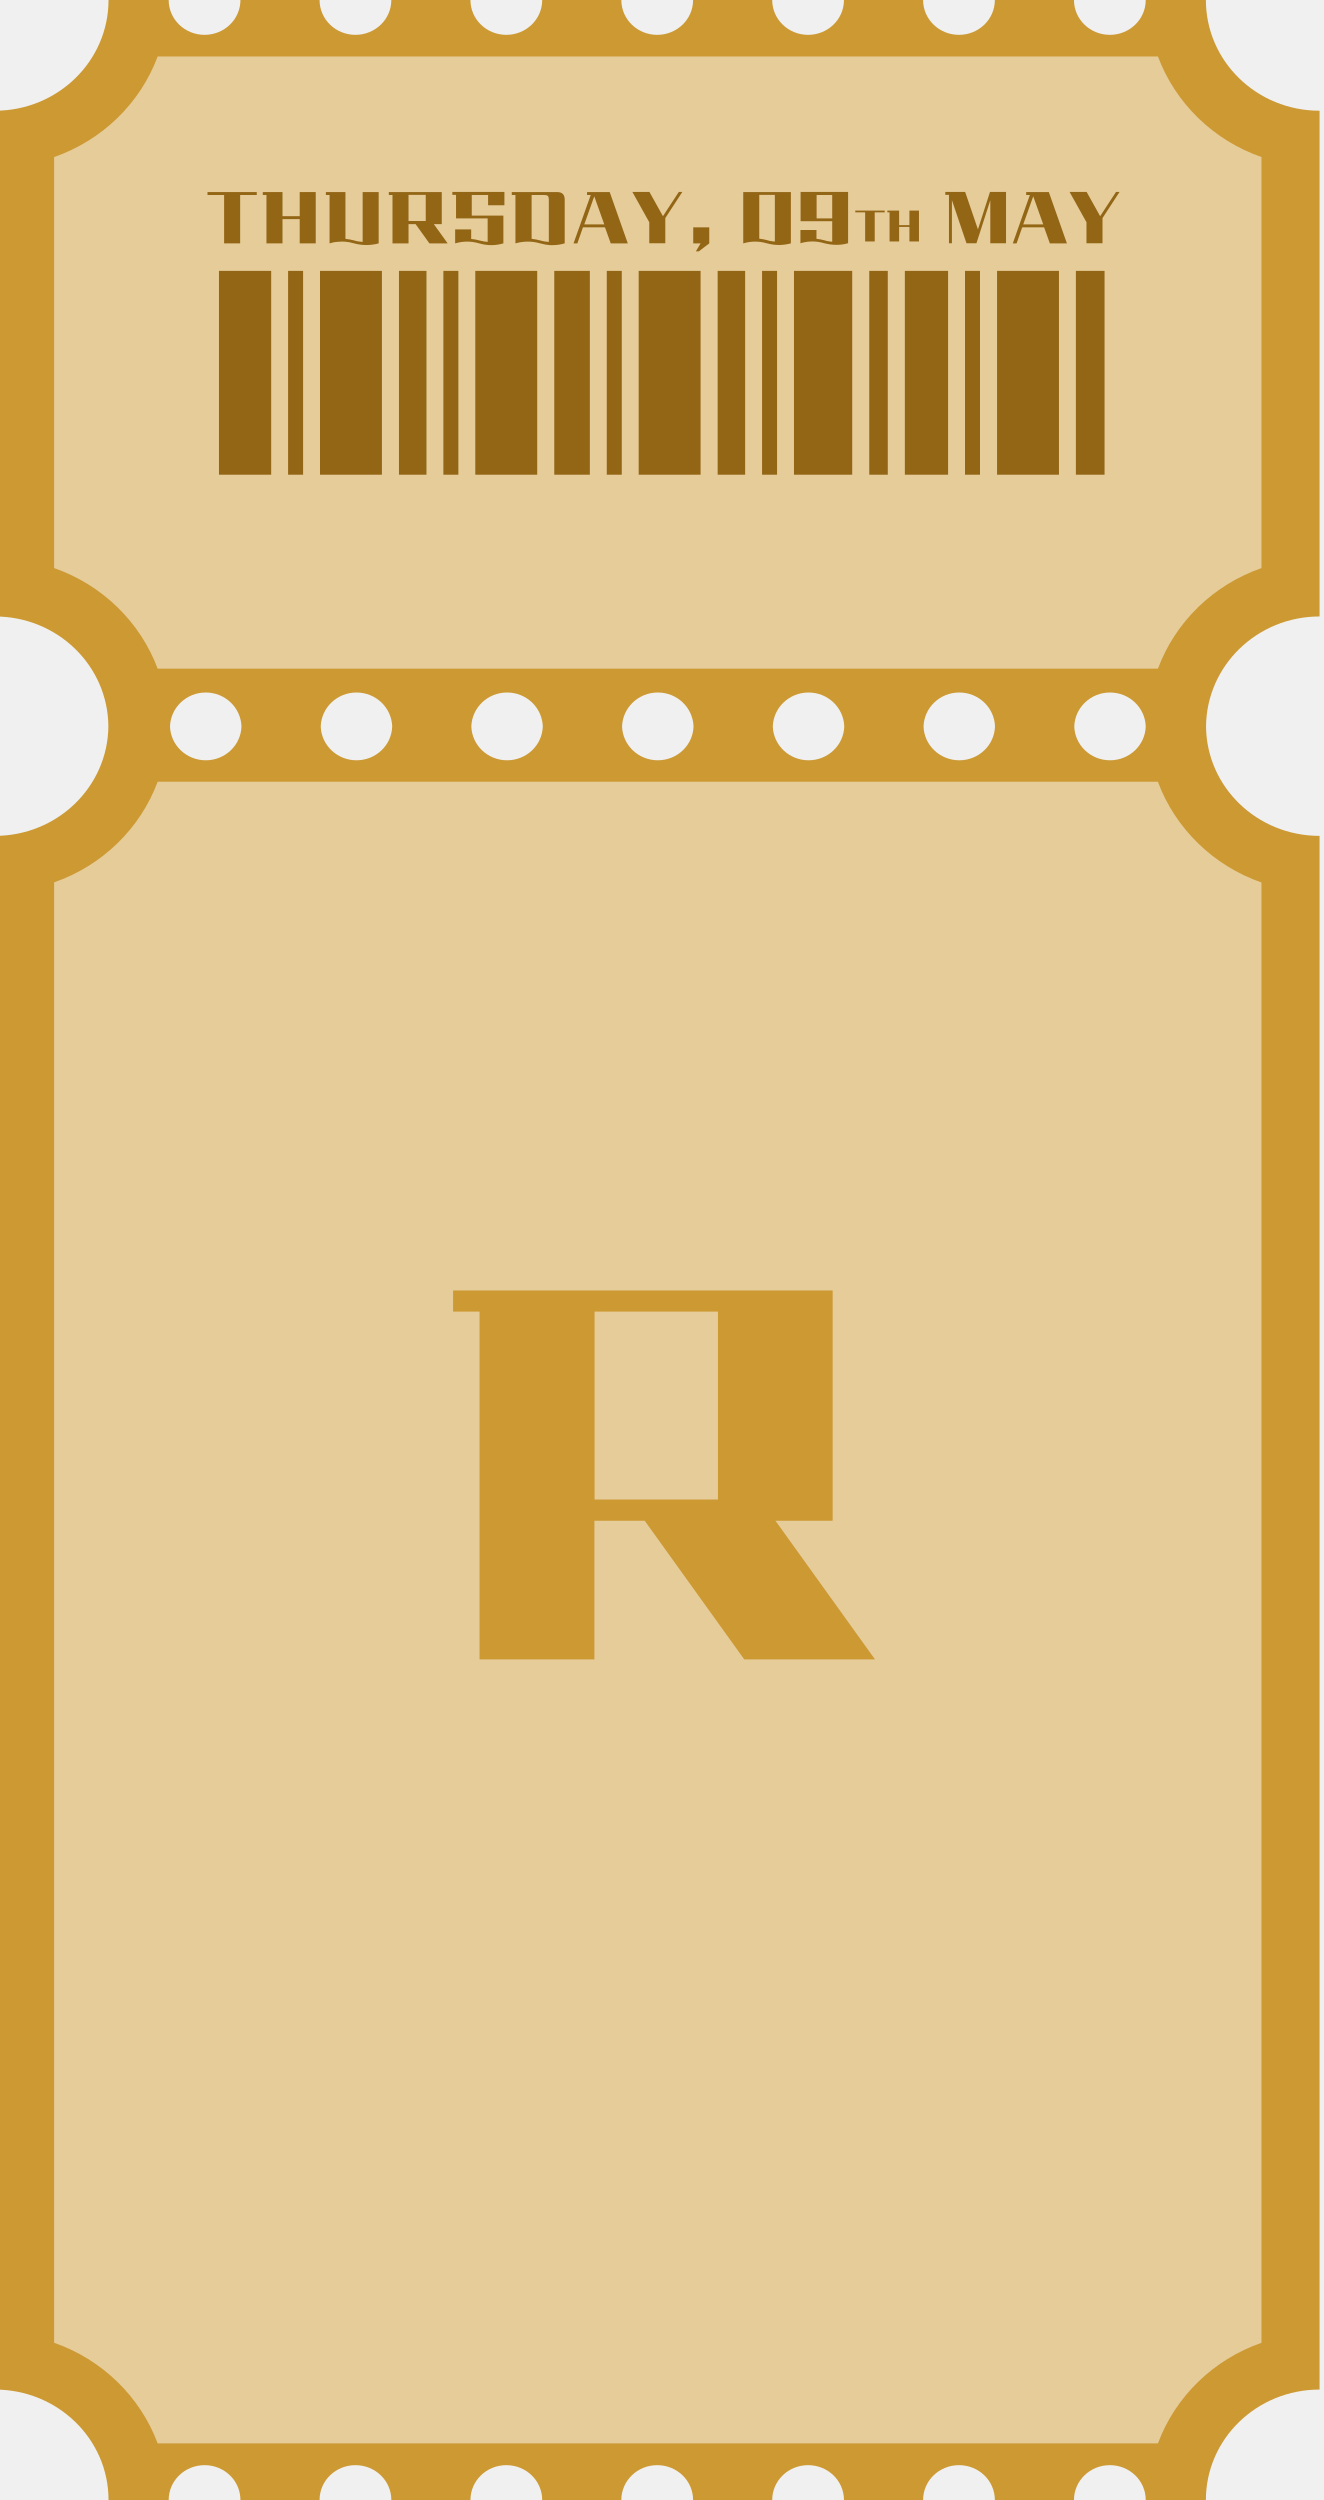
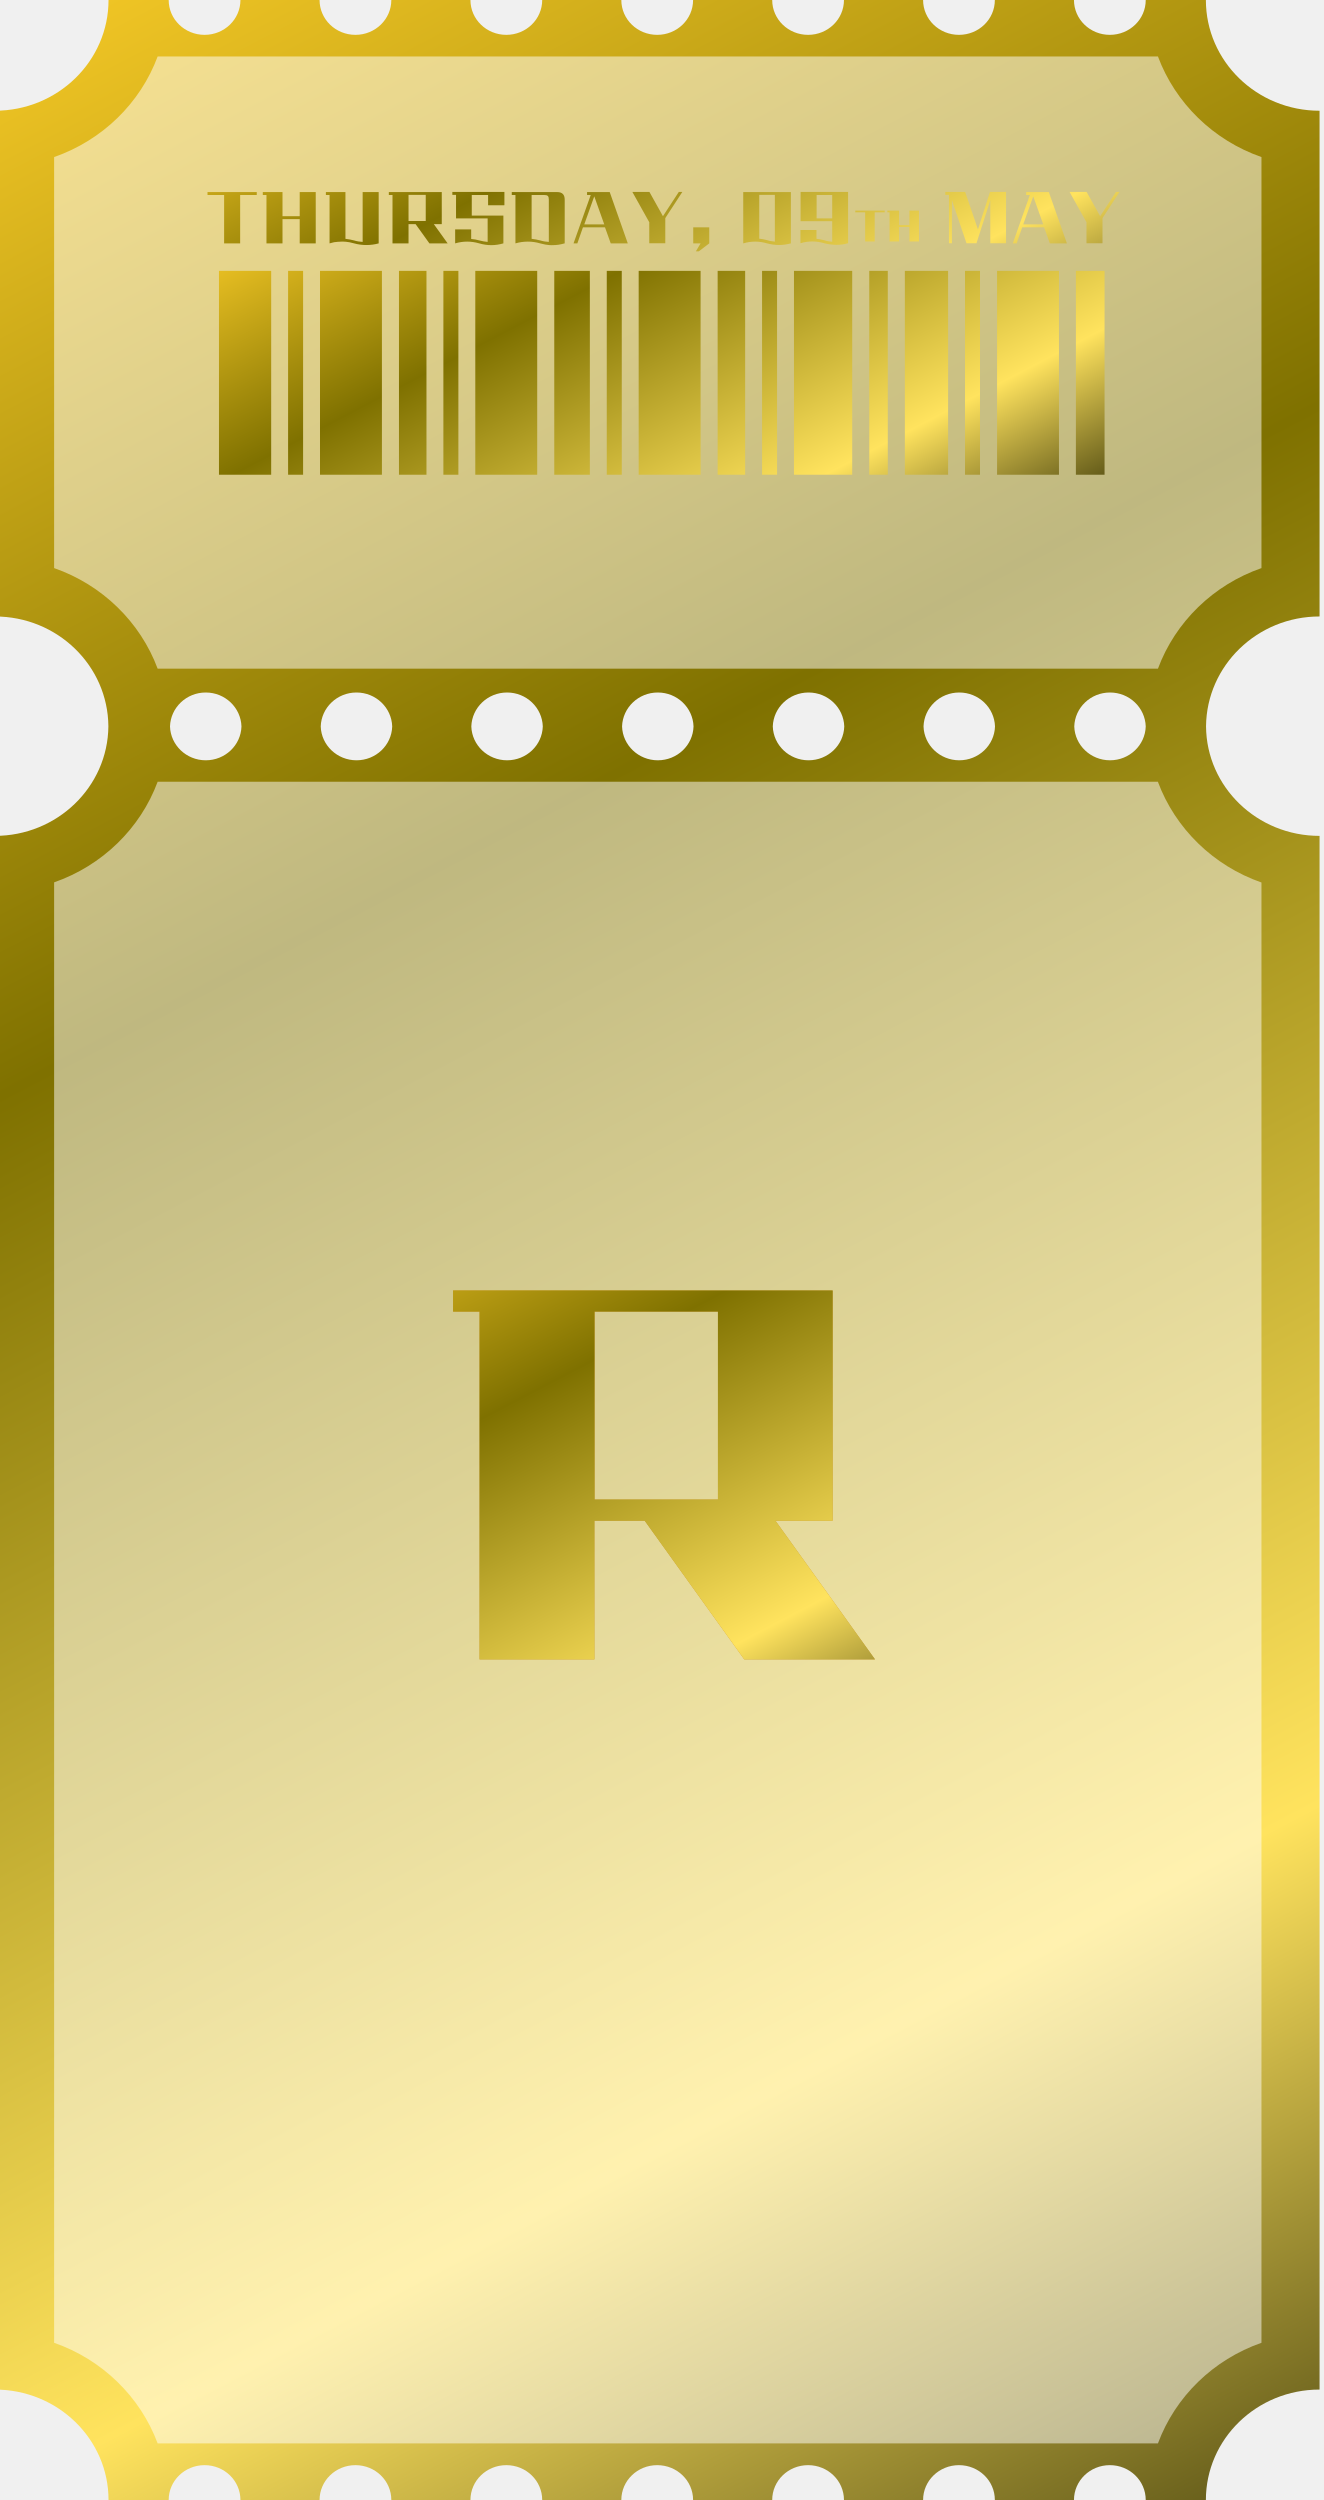
- <svg xmlns="http://www.w3.org/2000/svg" id="OBJECTS" viewBox="0 0 90 170">
+ <svg xmlns="http://www.w3.org/2000/svg" xmlns:xlink="http://www.w3.org/1999/xlink" id="OBJECTS" viewBox="0 0 90 170">
  <defs>
    <style>
      .cls-1 {
        clip-path: url(#clippath);
      }

      .cls-2 {
        fill: none;
      }

-       .cls-2, .cls-3, .cls-4, .cls-5 {
+       .cls-2, .cls-3, .cls-4, .cls-5, .cls-6, .cls-7, .cls-8 {
        stroke-width: 0px;
      }

      .cls-3 {
+         fill: url(#linear-gradient);
+       }
+ 
+       .cls-4 {
        fill: #c93;
      }

-       .cls-4 {
+       .cls-9 {
+         clip-path: url(#clippath-1);
+       }
+ 
+       .cls-10 {
+         clip-path: url(#clippath-2);
+       }
+ 
+       .cls-5 {
        fill: #fff;
        opacity: .5;
      }

-       .cls-5 {
-         fill: #936616;
+       .cls-6 {
+         fill: url(#linear-gradient-4);
+       }
+ 
+       .cls-7 {
+         fill: url(#linear-gradient-2);
+       }
+ 
+       .cls-8 {
+         fill: url(#linear-gradient-3);
      }
    </style>
+     <linearGradient id="linear-gradient" x1="-2.44" y1="-5.06" x2="95.34" y2="181.63" gradientUnits="userSpaceOnUse">
+       <stop offset="0" stop-color="#ffd02a" />
+       <stop offset=".34" stop-color="#7f7100" />
+       <stop offset=".74" stop-color="#ffe35e" />
+       <stop offset="1" stop-color="#2a2900" />
+     </linearGradient>
    <clipPath id="clippath">
+       <path class="cls-2" d="M42.28,18.42v13.86h-1.02v-13.86h1.02ZM43.43,18.42v13.86h4.21v-13.86h-4.21ZM37.69,18.42v13.86h2.42v-13.86h-2.42ZM59.11,18.42v13.86h1.26v-13.86h-1.26ZM53.99,18.42v13.86h3.96v-13.86h-3.96ZM51.82,18.42v13.86h1.02v-13.86h-1.02ZM48.8,18.42v13.86h1.87v-13.86h-1.87ZM19.59,18.42v13.86h1.02v-13.86h-1.02ZM14.89,18.42v13.86h3.55v-13.86h-3.55ZM27.13,18.42v13.86h1.87v-13.86h-1.87ZM21.76,18.42v13.86h4.21v-13.86h-4.21ZM30.15,18.42v13.86h1.02v-13.86h-1.02ZM32.32,18.42v13.86h4.21v-13.86h-4.21ZM65.62,18.42v13.86h1.02v-13.86h-1.02ZM61.53,18.42v13.86h2.94v-13.86h-2.94ZM75.11,18.42h-1.95v13.86h1.95v-13.86ZM67.8,18.42v13.86h4.21v-13.86h-4.21Z" />
+     </clipPath>
+     <linearGradient id="linear-gradient-2" x1="33.96" y1="4.81" x2="55.67" y2="46.25" xlink:href="#linear-gradient" />
+     <clipPath id="clippath-1">
+       <path class="cls-2" d="M15.24,13.26h-1.13v-.2h3.35v.2h-1.13v3.29h-1.09v-3.29ZM20.38,14.9h-1.17v1.65h-1.09v-3.29h-.25v-.2h1.34v1.64h1.17v-1.64h1.09v3.49h-1.09v-1.65ZM23.49,13.06v3.18c.2.02.39.06.59.11.19.06.39.09.58.1v-3.39h1.09v3.49c-.54.15-1.13.15-1.67,0-.44-.13-.74-.12-.84-.12-.17,0-.35.02-.52.04l-.31.08v-3.29h-.25v-.2h1.34ZM30.04,13.06v2.18h-.54l.94,1.31h-1.24l-.94-1.31h-.48v1.31h-1.09v-3.29h-.25v-.2h3.6ZM27.78,15.03h1.17v-1.78h-1.17v1.78ZM34.28,13.96h-1.09v-.7h-1.11v1.4h2.15v1.89c-.28.08-.55.12-.82.12s-.55-.04-.82-.12c-.28-.08-.55-.12-.82-.12s-.55.04-.82.12v-.95h1.09v.65c.19.01.37.05.56.1.18.05.36.08.56.1v-1.6h-2.15v-1.6h-.25v-.2h3.54v.9ZM37.88,13.06c.38,0,.52.2.52.52v2.97h-.01c-.27.08-.53.12-.81.12-.01,0-.31.03-.85-.12-.54-.16-1.13-.16-1.68,0v-3.29h-.25v-.2h3.08ZM36.15,13.26v2.98c.2.02.39.06.59.11.19.06.39.09.58.1v-2.88c0-.24-.08-.31-.31-.31h-.86ZM41.46,13.06l1.23,3.49h-1.16l-.39-1.09h-1.5l-.38,1.09h-.26l1.17-3.29h-.25v-.2h1.53ZM39.73,15.26h1.36l-.68-1.91-.68,1.91ZM44.16,15.13l-1.16-2.08h1.16l.92,1.65,1.08-1.65h.24l-1.16,1.78v1.71h-1.09v-1.41ZM47.14,15.46h1.09v1.09l-.71.54h-.2l.32-.54h-.5v-1.09ZM53.78,13.06v3.49c-.27.07-.54.11-.81.11s-.54-.04-.81-.11c-.27-.08-.54-.12-.81-.12s-.54.04-.81.12v-3.49h3.23ZM52.69,16.44v-3.19h-1.06v2.98c.17.02.35.05.53.1.18.06.35.08.53.1ZM55.53,16.24c.17.02.35.05.53.1.17.06.35.08.53.1v-1.4h-2.15v-1.99h3.23v3.49h-.01c-.26.08-.52.11-.79.11s-.54-.04-.82-.11c-.27-.08-.54-.12-.81-.12s-.54.04-.81.12v-.9h1.09v.59ZM55.53,14.85h1.06v-1.59h-1.06v1.59ZM58.84,14.44h-.68v-.12h2v.12h-.68v1.98h-.65v-1.98ZM61.84,15.43h-.7v.99h-.65v-1.98h-.15v-.12h.8v.99h.7v-.99h.65v2.1h-.65v-.99ZM65.72,16.54l-.99-2.93v2.93h-.2v-3.29h-.25v-.2h1.35l.87,2.55.82-2.55h1.09v3.49h-1.07v-2.92l-.94,2.92h-.68ZM71.32,13.06l1.23,3.49h-1.16l-.39-1.09h-1.49l-.38,1.09h-.26l1.16-3.29h-.25v-.2h1.53ZM69.59,15.26h1.35l-.68-1.91-.68,1.91ZM73.89,15.13l-1.16-2.08h1.16l.92,1.65,1.08-1.65h.24l-1.16,1.78v1.71h-1.09v-1.41Z" />
+     </clipPath>
+     <linearGradient id="linear-gradient-3" x1="33.77" y1="-5.26" x2="55.47" y2="36.18" xlink:href="#linear-gradient" />
+     <clipPath id="clippath-2">
      <path class="cls-2" d="M56.62,87.75v15.66h-3.89l6.77,9.43h-8.89l-6.77-9.43h-3.42v9.43h-7.81v-23.65h-1.8v-1.44h25.81ZM40.43,101.97h8.39v-12.78h-8.39v12.78Z" />
    </clipPath>
+     <linearGradient id="linear-gradient-4" x1="31.54" y1="76.33" x2="56.64" y2="124.25" xlink:href="#linear-gradient" />
  </defs>
-   <g>
-     <path class="cls-3" d="M89.73,41.92V7.53c-4.27,0-7.73-3.37-7.73-7.53h-4.09c0,1.31-1.09,2.37-2.44,2.37s-2.44-1.06-2.44-2.37h-5.38c0,1.31-1.09,2.37-2.44,2.37s-2.44-1.06-2.44-2.37h-5.38c0,1.31-1.09,2.37-2.44,2.37s-2.44-1.06-2.44-2.37h-5.38c0,1.31-1.09,2.37-2.44,2.37s-2.44-1.06-2.44-2.37h-5.38c0,1.31-1.09,2.37-2.44,2.37s-2.44-1.06-2.44-2.37h-5.38c0,1.31-1.09,2.37-2.44,2.37s-2.44-1.06-2.44-2.37h-5.38c0,1.31-1.09,2.37-2.44,2.37s-2.44-1.06-2.44-2.37h-4.09c0,4.16-3.46,7.53-7.73,7.53v34.39c4.25,0,7.69,3.34,7.72,7.47-.04,4.12-3.48,7.45-7.72,7.45v105.65c4.27,0,7.73,3.36,7.73,7.51h4.09c0-1.31,1.09-2.37,2.44-2.37s2.44,1.06,2.44,2.37h5.38c0-1.31,1.09-2.37,2.44-2.37s2.44,1.06,2.44,2.37h5.38c0-1.31,1.09-2.37,2.44-2.37s2.44,1.06,2.44,2.37h5.38c0-1.31,1.09-2.37,2.44-2.37s2.44,1.06,2.44,2.37h5.38c0-1.31,1.09-2.37,2.44-2.37s2.44,1.06,2.44,2.37h5.38c0-1.31,1.09-2.37,2.44-2.37s2.44,1.06,2.44,2.37h5.38c0-1.31,1.09-2.37,2.44-2.37s2.44,1.06,2.44,2.37h4.09c0-4.15,3.46-7.51,7.73-7.51V56.84c-4.25,0-7.69-3.33-7.72-7.45.04-4.13,3.48-7.47,7.72-7.47ZM13.99,51.7c-1.32,0-2.39-1.03-2.43-2.3.04-1.28,1.11-2.31,2.43-2.31s2.39,1.03,2.43,2.31c-.04,1.28-1.11,2.3-2.43,2.3ZM24.24,51.7c-1.32,0-2.39-1.03-2.43-2.3.04-1.28,1.11-2.31,2.43-2.31s2.39,1.03,2.43,2.31c-.04,1.28-1.11,2.3-2.43,2.3ZM34.48,51.7c-1.32,0-2.39-1.03-2.43-2.3.04-1.28,1.11-2.31,2.43-2.31s2.39,1.03,2.43,2.31c-.04,1.28-1.11,2.3-2.43,2.3ZM44.73,51.7c-1.32,0-2.39-1.03-2.43-2.3.04-1.28,1.11-2.31,2.43-2.31s2.39,1.03,2.43,2.31c-.04,1.28-1.11,2.3-2.43,2.3ZM54.98,51.7c-1.32,0-2.39-1.03-2.43-2.3.04-1.28,1.11-2.31,2.43-2.31s2.39,1.03,2.43,2.31c-.04,1.28-1.11,2.3-2.43,2.3ZM65.23,51.7c-1.32,0-2.39-1.03-2.43-2.3.04-1.28,1.11-2.31,2.43-2.31s2.39,1.03,2.43,2.31c-.04,1.28-1.11,2.3-2.43,2.3ZM75.48,51.7c-1.32,0-2.39-1.03-2.43-2.3.04-1.28,1.11-2.31,2.43-2.31s2.39,1.03,2.43,2.31c-.04,1.28-1.11,2.3-2.43,2.3Z" />
-     <path class="cls-4" d="M78.74,53.16H10.72c-1.18,3.18-3.77,5.7-7.04,6.84v99.31c3.27,1.14,5.86,3.67,7.04,6.84h68.02c1.18-3.18,3.77-5.7,7.04-6.84V60.01c-3.27-1.14-5.86-3.67-7.04-6.84ZM4.67,60.66c3.04-1.25,5.44-3.59,6.73-6.54h0c-1.29,2.95-3.69,5.29-6.73,6.54h0ZM84.8,60.66c-3.04-1.25-5.44-3.59-6.73-6.54h0c1.29,2.95,3.69,5.29,6.73,6.54h0Z" />
-     <path class="cls-4" d="M78.74,3.84H10.72c-1.18,3.18-3.77,5.7-7.04,6.84v27.95c3.27,1.14,5.86,3.67,7.04,6.84h68.02c1.18-3.18,3.77-5.7,7.04-6.84V10.68c-3.27-1.14-5.86-3.67-7.04-6.84ZM9.5,7.83c.77-.91,1.41-1.93,1.89-3.04h66.68c.48,1.11,1.12,2.13,1.89,3.04.77.91,1.67,1.71,2.68,2.37-1.01-.66-1.91-1.46-2.68-2.37s-1.41-1.93-1.89-3.04H11.39c-.48,1.11-1.12,2.13-1.89,3.04-.77.91-1.67,1.71-2.68,2.37,1.01-.66,1.91-1.46,2.68-2.37Z" />
-     <g>
-       <rect class="cls-5" x="41.26" y="18.42" width="1.02" height="13.86" />
-       <rect class="cls-5" x="43.43" y="18.42" width="4.21" height="13.86" />
-       <rect class="cls-5" x="37.69" y="18.42" width="2.42" height="13.86" />
-       <rect class="cls-5" x="59.11" y="18.42" width="1.26" height="13.86" />
-       <rect class="cls-5" x="53.99" y="18.42" width="3.96" height="13.86" />
-       <rect class="cls-5" x="51.82" y="18.42" width="1.02" height="13.86" />
-       <rect class="cls-5" x="48.8" y="18.42" width="1.87" height="13.86" />
-       <rect class="cls-5" x="19.59" y="18.42" width="1.02" height="13.86" />
-       <rect class="cls-5" x="14.89" y="18.42" width="3.55" height="13.86" />
-       <rect class="cls-5" x="27.13" y="18.42" width="1.87" height="13.86" />
-       <rect class="cls-5" x="21.76" y="18.42" width="4.21" height="13.86" />
-       <rect class="cls-5" x="30.15" y="18.42" width="1.02" height="13.86" />
-       <rect class="cls-5" x="32.32" y="18.42" width="4.21" height="13.86" />
-       <rect class="cls-5" x="65.62" y="18.42" width="1.02" height="13.86" />
-       <rect class="cls-5" x="61.53" y="18.42" width="2.94" height="13.86" />
-       <rect class="cls-5" x="73.16" y="18.42" width="1.95" height="13.86" />
-       <rect class="cls-5" x="67.8" y="18.42" width="4.21" height="13.86" />
-     </g>
+   <path class="cls-3" d="M89.73,41.92V7.53c-4.27,0-7.73-3.37-7.73-7.53h-4.09c0,1.31-1.09,2.37-2.44,2.37s-2.44-1.06-2.44-2.37h-5.38c0,1.31-1.09,2.37-2.44,2.37s-2.44-1.06-2.44-2.37h-5.38c0,1.31-1.09,2.37-2.44,2.37s-2.44-1.06-2.44-2.37h-5.38c0,1.31-1.09,2.37-2.44,2.37s-2.44-1.06-2.44-2.37h-5.38c0,1.31-1.09,2.37-2.44,2.37s-2.44-1.06-2.44-2.37h-5.38c0,1.31-1.09,2.37-2.44,2.37s-2.44-1.06-2.44-2.37h-5.38c0,1.31-1.09,2.37-2.44,2.37s-2.44-1.06-2.44-2.37h-4.09c0,4.16-3.46,7.53-7.73,7.53v34.39c4.25,0,7.69,3.34,7.72,7.47-.04,4.12-3.48,7.45-7.72,7.45v105.65c4.27,0,7.73,3.36,7.73,7.51h4.09c0-1.31,1.09-2.37,2.44-2.37s2.44,1.06,2.44,2.37h5.38c0-1.31,1.09-2.37,2.44-2.37s2.44,1.06,2.44,2.37h5.38c0-1.31,1.09-2.37,2.44-2.37s2.44,1.06,2.44,2.37h5.38c0-1.31,1.09-2.37,2.44-2.37s2.44,1.06,2.44,2.37h5.38c0-1.31,1.09-2.37,2.44-2.37s2.44,1.06,2.44,2.37h5.38c0-1.31,1.09-2.37,2.44-2.37s2.44,1.06,2.44,2.37h5.38c0-1.31,1.09-2.37,2.44-2.37s2.44,1.06,2.44,2.37h4.09c0-4.15,3.46-7.51,7.73-7.51V56.84c-4.25,0-7.69-3.33-7.72-7.45.04-4.13,3.48-7.47,7.72-7.47ZM13.99,51.7c-1.32,0-2.39-1.03-2.43-2.3.04-1.28,1.11-2.31,2.43-2.31s2.39,1.03,2.43,2.31c-.04,1.28-1.11,2.3-2.43,2.3ZM24.24,51.7c-1.32,0-2.39-1.03-2.43-2.3.04-1.28,1.11-2.31,2.43-2.31s2.39,1.03,2.43,2.31c-.04,1.28-1.11,2.3-2.43,2.3ZM34.48,51.7c-1.32,0-2.39-1.03-2.43-2.3.04-1.28,1.11-2.31,2.43-2.31s2.39,1.03,2.43,2.31c-.04,1.28-1.11,2.3-2.43,2.3ZM44.73,51.7c-1.32,0-2.39-1.03-2.43-2.3.04-1.28,1.11-2.31,2.43-2.31s2.39,1.03,2.43,2.31c-.04,1.28-1.11,2.3-2.43,2.3ZM54.98,51.7c-1.32,0-2.39-1.03-2.43-2.3.04-1.28,1.11-2.31,2.43-2.31s2.39,1.03,2.43,2.31c-.04,1.28-1.11,2.3-2.43,2.3ZM65.23,51.7c-1.32,0-2.39-1.03-2.43-2.3.04-1.28,1.11-2.31,2.43-2.31s2.39,1.03,2.43,2.31c-.04,1.28-1.11,2.3-2.43,2.3ZM75.48,51.7c-1.32,0-2.39-1.03-2.43-2.3.04-1.28,1.11-2.31,2.43-2.31s2.39,1.03,2.43,2.31c-.04,1.28-1.11,2.3-2.43,2.3Z" />
+   <path class="cls-5" d="M78.74,53.16H10.72c-1.18,3.18-3.77,5.7-7.04,6.84v99.31c3.27,1.14,5.86,3.67,7.04,6.84h68.02c1.18-3.18,3.77-5.7,7.04-6.84V60.01c-3.27-1.14-5.86-3.67-7.04-6.84ZM4.67,60.66c3.04-1.25,5.44-3.59,6.73-6.54h0c-1.29,2.95-3.69,5.29-6.73,6.54h0ZM84.8,60.66c-3.04-1.25-5.44-3.59-6.73-6.54h0c1.29,2.95,3.69,5.29,6.73,6.54h0Z" />
+   <path class="cls-5" d="M78.74,3.84H10.72c-1.18,3.18-3.77,5.7-7.04,6.84v27.95c3.27,1.14,5.86,3.67,7.04,6.84h68.02c1.18-3.18,3.77-5.7,7.04-6.84V10.68c-3.27-1.14-5.86-3.67-7.04-6.84ZM9.5,7.83c.77-.91,1.41-1.93,1.89-3.04h66.68c.48,1.11,1.12,2.13,1.89,3.04.77.91,1.67,1.71,2.68,2.37-1.01-.66-1.91-1.46-2.68-2.37s-1.41-1.93-1.89-3.04H11.39c-.48,1.11-1.12,2.13-1.89,3.04-.77.91-1.67,1.71-2.68,2.37,1.01-.66,1.91-1.46,2.68-2.37Z" />
+   <g class="cls-1">
+     <rect class="cls-7" x="11.56" y="16.54" width="66.51" height="17.97" />
  </g>
-   <g>
-     <path class="cls-5" d="M15.24,13.26h-1.13v-.2h3.35v.2h-1.13v3.29h-1.09v-3.29Z" />
-     <path class="cls-5" d="M20.38,14.9h-1.17v1.65h-1.09v-3.29h-.25v-.2h1.34v1.64h1.17v-1.64h1.09v3.49h-1.09v-1.65Z" />
-     <path class="cls-5" d="M23.49,13.06v3.18c.2.02.39.06.59.11.19.06.39.09.58.1v-3.39h1.09v3.49c-.54.15-1.13.15-1.67,0-.44-.13-.74-.12-.84-.12-.17,0-.35.02-.52.04l-.31.08v-3.29h-.25v-.2h1.34Z" />
-     <path class="cls-5" d="M30.04,13.06v2.18h-.54l.94,1.31h-1.24l-.94-1.31h-.48v1.31h-1.09v-3.29h-.25v-.2h3.6ZM27.78,15.03h1.17v-1.78h-1.17v1.78Z" />
-     <path class="cls-5" d="M34.28,13.96h-1.09v-.7h-1.11v1.4h2.15v1.89c-.28.08-.55.12-.82.12s-.55-.04-.82-.12c-.28-.08-.55-.12-.82-.12s-.55.04-.82.12v-.95h1.09v.65c.19.01.37.05.56.1.18.05.36.08.56.1v-1.6h-2.15v-1.6h-.25v-.2h3.54v.9Z" />
-     <path class="cls-5" d="M37.88,13.06c.38,0,.52.2.52.52v2.97h-.01c-.27.08-.53.12-.81.12-.01,0-.31.03-.85-.12-.54-.16-1.13-.16-1.68,0v-3.29h-.25v-.2h3.08ZM36.15,13.26v2.98c.2.02.39.06.59.11.19.06.39.09.58.1v-2.88c0-.24-.08-.31-.31-.31h-.86Z" />
-     <path class="cls-5" d="M41.46,13.06l1.23,3.49h-1.16l-.39-1.09h-1.5l-.38,1.09h-.26l1.17-3.29h-.25v-.2h1.53ZM39.73,15.26h1.36l-.68-1.91-.68,1.91Z" />
-     <path class="cls-5" d="M44.16,15.13l-1.16-2.08h1.16l.92,1.65,1.08-1.65h.24l-1.16,1.78v1.71h-1.09v-1.41Z" />
-     <path class="cls-5" d="M47.14,15.46h1.09v1.09l-.71.54h-.2l.32-.54h-.5v-1.09Z" />
-     <path class="cls-5" d="M53.78,13.06v3.49c-.27.07-.54.11-.81.11s-.54-.04-.81-.11c-.27-.08-.54-.12-.81-.12s-.54.04-.81.12v-3.49h3.23ZM52.69,16.44v-3.19h-1.06v2.98c.17.02.35.05.53.1.18.06.35.08.53.1Z" />
-     <path class="cls-5" d="M55.53,16.24c.17.02.35.05.53.1.17.06.35.08.53.1v-1.4h-2.15v-1.99h3.23v3.49h-.01c-.26.08-.52.11-.79.11s-.54-.04-.82-.11c-.27-.08-.54-.12-.81-.12s-.54.04-.81.12v-.9h1.09v.59ZM55.53,14.85h1.06v-1.59h-1.06v1.59Z" />
-     <path class="cls-5" d="M58.84,14.44h-.68v-.12h2v.12h-.68v1.98h-.65v-1.98Z" />
-     <path class="cls-5" d="M61.84,15.43h-.7v.99h-.65v-1.98h-.15v-.12h.8v.99h.7v-.99h.65v2.1h-.65v-.99Z" />
-     <path class="cls-5" d="M65.72,16.54l-.99-2.93v2.93h-.2v-3.29h-.25v-.2h1.35l.87,2.55.82-2.55h1.09v3.49h-1.07v-2.92l-.94,2.92h-.68Z" />
-     <path class="cls-5" d="M71.32,13.06l1.23,3.49h-1.16l-.39-1.09h-1.49l-.38,1.09h-.26l1.16-3.29h-.25v-.2h1.53ZM69.59,15.26h1.35l-.68-1.91-.68,1.91Z" />
-     <path class="cls-5" d="M73.89,15.13l-1.16-2.08h1.16l.92,1.65,1.08-1.65h.24l-1.16,1.78v1.71h-1.09v-1.41Z" />
+   <g class="cls-9">
+     <rect class="cls-8" x="11.36" y="6.48" width="66.51" height="17.97" />
  </g>
-   <g class="cls-1">
-     <rect class="cls-3" x="-1.7" y="63.84" width="80.25" height="65.66" />
+   <g class="cls-10">
+     <rect class="cls-4" x="-1.7" y="63.84" width="80.25" height="65.66" />
+     <rect class="cls-6" x="19.36" y="82.71" width="49.46" height="35.16" />
  </g>
</svg>
